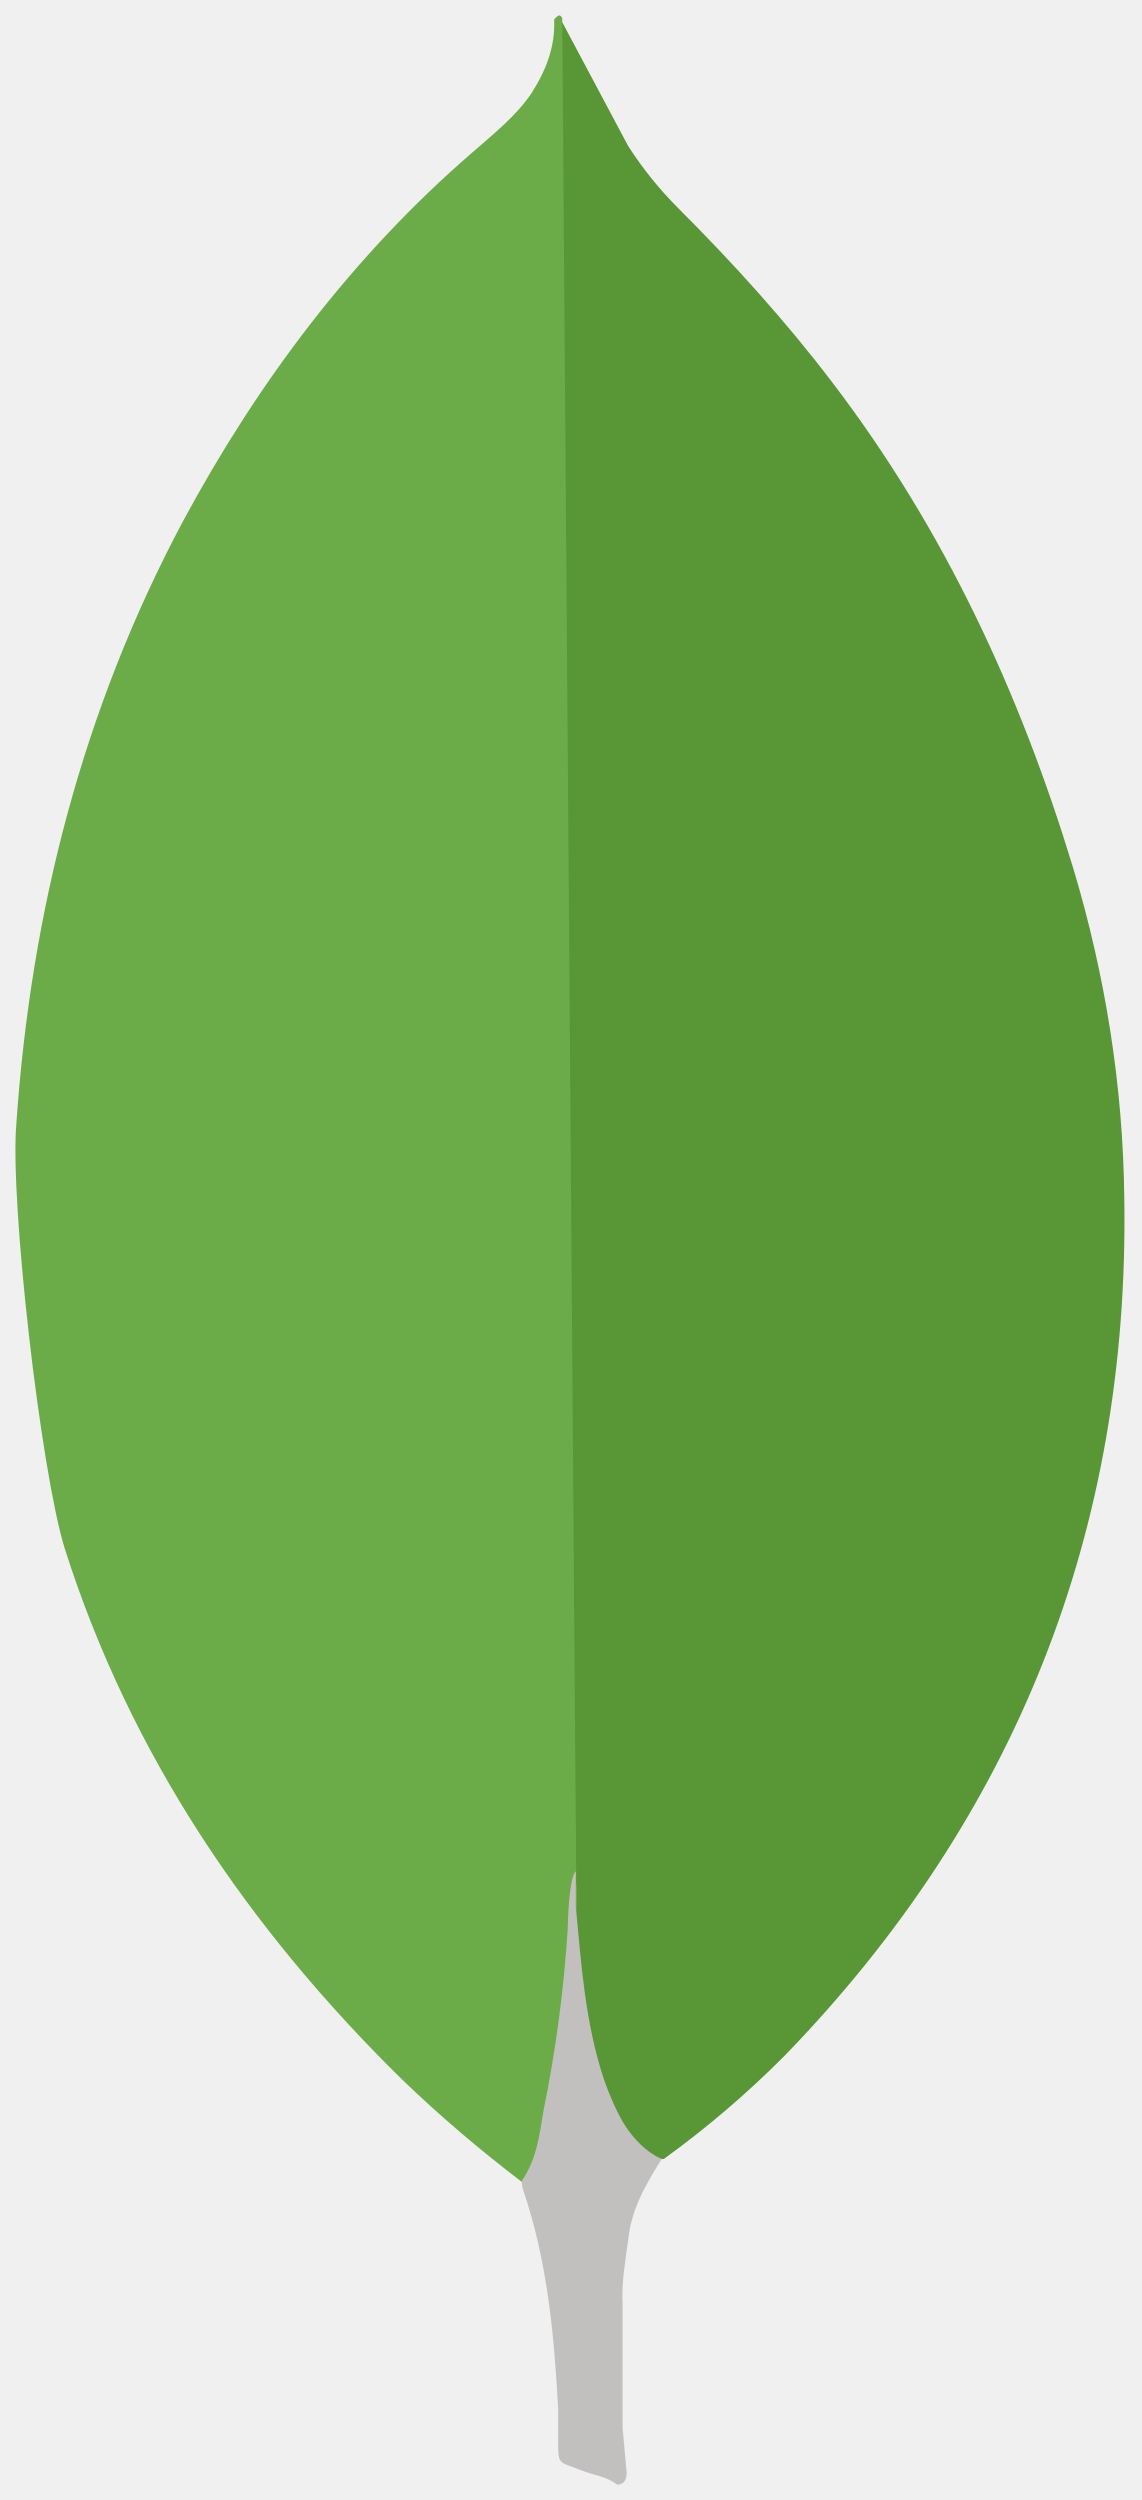
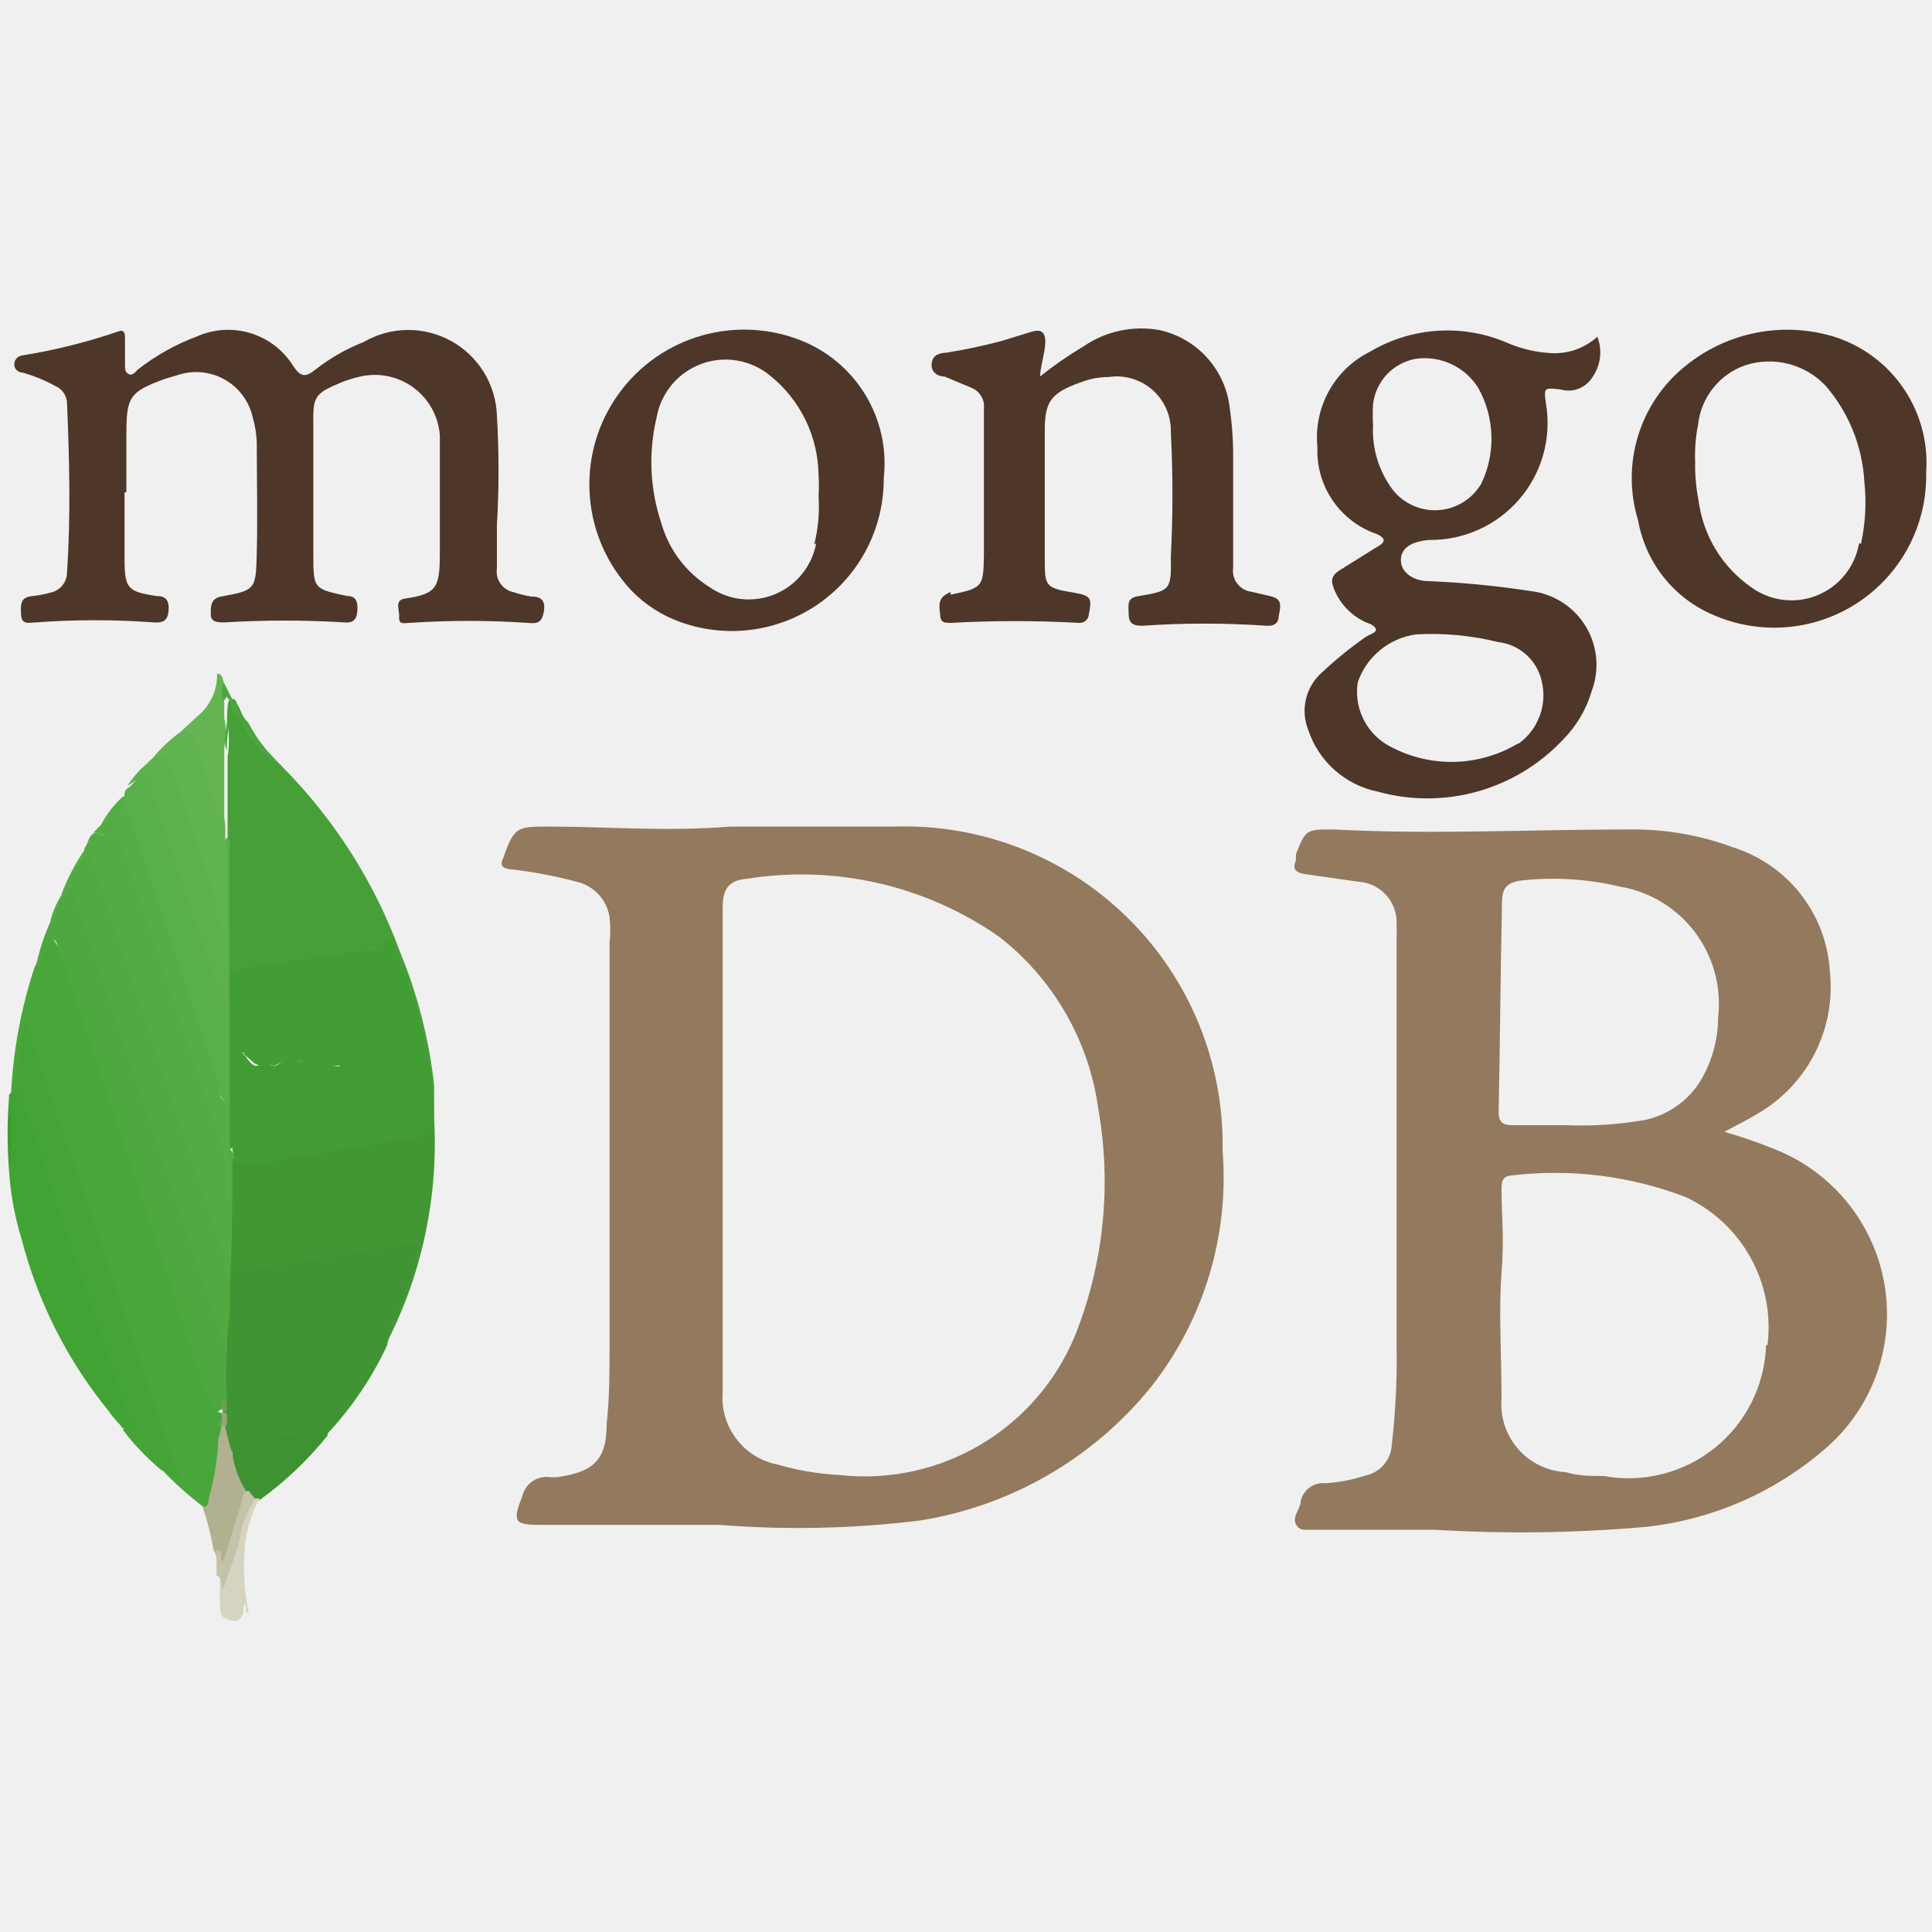
- <svg xmlns="http://www.w3.org/2000/svg" xmlns:xlink="http://www.w3.org/1999/xlink" viewBox="0 0 37 81" fill="#fff" fill-rule="evenodd" stroke="#000" stroke-linecap="round" stroke-linejoin="round">
-   <use xlink:href="#A" x=".5" y=".5" />
-   <symbol id="A" overflow="visible">
-     <g stroke="none" fill-rule="nonzero">
-       <path d="M17.716.218l2.135 4.01a11.98 11.98 0 0 0 1.612 2.005c1.787 1.787 3.485 3.66 5.01 5.665 3.617 4.75 6.057 9.999 7.799 15.729 1.045 3.485 1.613 7.059 1.655 10.674.175 10.807-3.53 20.086-10.999 27.798a31.74 31.74 0 0 1-3.925 3.355c-.74 0-1.09-.567-1.395-1.09-.568-.957-.915-2.05-1.09-3.137-.262-1.307-.435-2.615-.35-3.965v-.61c-.06-.155-.712-60.15-.453-60.433z" fill="#599636" />
-       <path d="M17.716.086c-.087-.175-.175-.042-.262.042.042.875-.262 1.655-.74 2.4-.5.74-1.22 1.307-1.917 1.917C10.922 7.8 7.872 11.853 5.43 16.385 2.18 22.484.505 29.021.03 35.903c-.217 2.482.785 11.242 1.567 13.769 2.135 6.709 5.97 12.332 10.937 17.211 1.22 1.175 2.5 2.265 3.875 3.312.392 0 .435-.35.5-.61a11.96 11.96 0 0 0 .392-1.7l.875-6.535-.46-61.265z" fill="#6cac48" />
-       <path d="M19.851 72.108c.087-1 .567-1.83 1.09-2.657-.5-.217-.915-.65-1.22-1.132-.262-.435-.48-.957-.65-1.437-.61-1.83-.74-3.75-.915-5.62v-1.132c-.217.175-.262 1.655-.262 1.875-.127 1.976-.389 3.942-.785 5.882-.13.785-.217 1.567-.7 2.265 0 .087 0 .175.042.305.785 2.31 1 4.662 1.132 7.059v.875c0 1.045-.042.825.825 1.175.35.13.74.175 1.09.435.262 0 .305-.217.305-.392l-.13-1.437v-4.01c-.042-.7.087-1.395.175-2.05z" fill="#c2bfbf" />
+ <svg xmlns="http://www.w3.org/2000/svg" width="100" height="100">
+   <defs>
+     <style>.cls-1 {
+         fill: #4e3629;
+       }
+ 
+       .cls-2 {
+         fill: #48a63a;
+       }
+ 
+       .cls-3 {
+         fill: #419433;
+       }
+ 
+       .cls-4 {
+         fill: #46a037;
+       }
+ 
+       .cls-5 {
+         fill: #429734;
+       }
+ 
+       .cls-6 {
+         fill: #4da83f;
+       }
+ 
+       .cls-7 {
+         fill: #45a437;
+       }
+ 
+       .cls-8 {
+         fill: #41a334;
+       }
+ 
+       .cls-9 {
+         fill: #59af49;
+       }
+ 
+       .cls-10 {
+         fill: #53ab43;
+       }
+ 
+       .cls-11 {
+         fill: #55ad46;
+       }
+ 
+       .cls-12 {
+         fill: #5db04c;
+       }
+ 
+       .cls-13 {
+         fill: #61b250;
+       }
+ 
+       .cls-14 {
+         fill: #3f9231;
+       }
+ 
+       .cls-15 {
+         fill: #65b453;
+       }
+ 
+       .cls-16 {
+         fill: #b1b192;
+       }
+ 
+       .cls-17 {
+         fill: #d6d4c0;
+       }
+ 
+       .cls-18 {
+         fill: #c4c2a9;
+       }
+ 
+       .cls-19 {
+         fill: #4ba73d;
+       }
+ 
+       .cls-20 {
+         fill: #399f2c;
+       }
+ 
+       .cls-21 {
+         fill: #50aa41;
+       }
+ 
+       .cls-22 {
+         fill: #93795d;
+       }
+ 
+       .cls-23 {
+         fill: #94a577;
+       }
+ 
+       .cls-24 {
+         fill: #6ea057;
+       }
+ 
+       .cls-25 {
+         fill: #439d35;
+       }
+ 
+       .cls-26 {
+         fill: #439b34;
+       }</style>
+   </defs>
+   <g>
+     <g stroke="null" id="svg_39">
+       <path stroke="null" id="svg_1" d="m6.447,25.492l0,3.423c0,1.538 0.149,1.712 1.662,1.935c0.447,0 0.645,0.198 0.62,0.695s-0.198,0.719 -0.769,0.67a41.751,41.751 0 0 0 -6.103,0c-0.323,0 -0.744,0.174 -0.769,-0.422s0,-0.893 0.62,-0.943a5.681,5.681 0 0 0 0.893,-0.174a1.067,1.067 0 0 0 0.868,-1.042c0.198,-2.927 0.124,-5.83 0,-8.757a0.992,0.992 0 0 0 -0.595,-0.893a8.335,8.335 0 0 0 -1.687,-0.695c-0.223,0 -0.471,-0.174 -0.447,-0.471a0.471,0.471 0 0 1 0.422,-0.422a30.017,30.017 0 0 0 4.961,-1.24c0.372,-0.149 0.347,0.223 0.347,0.422s0,0.794 0,1.191s0,0.447 0.149,0.571s0.347,0 0.496,-0.198a11.56,11.56 0 0 1 3.101,-1.737a3.969,3.969 0 0 1 4.961,1.538c0.397,0.595 0.645,0.595 1.166,0.174a9.923,9.923 0 0 1 2.481,-1.414a4.589,4.589 0 0 1 6.896,3.796a48.151,48.151 0 0 1 0,5.681c0,0.744 0,1.488 0,2.233a1.092,1.092 0 0 0 0.868,1.24l0,0a5.879,5.879 0 0 0 0.893,0.223c0.496,0 0.769,0.174 0.67,0.769s-0.347,0.645 -0.843,0.595a45.546,45.546 0 0 0 -6.103,0c-0.248,0 -0.571,0.124 -0.546,-0.298s-0.273,-0.893 0.347,-0.967c1.662,-0.248 1.761,-0.595 1.761,-2.481s0,-3.969 0,-5.954a3.374,3.374 0 0 0 -4.217,-3.026a5.83,5.83 0 0 0 -0.868,0.273c-1.439,0.595 -1.488,0.744 -1.464,2.282c0,2.208 0,4.391 0,6.599c0,1.811 0,1.811 1.761,2.183c0.447,0 0.546,0.298 0.521,0.719s-0.149,0.695 -0.67,0.645a52.096,52.096 0 0 0 -6.227,0c-0.323,0 -0.695,0 -0.695,-0.422s0,-0.819 0.546,-0.918c1.786,-0.323 1.786,-0.372 1.836,-2.233s0,-3.82 0,-5.755a5.185,5.185 0 0 0 -0.198,-1.24a3.002,3.002 0 0 0 -3.895,-2.233l-0.67,0.198c-1.811,0.67 -1.985,0.918 -1.985,2.828l0,3.026l-0.099,0.025z" class="cls-1" />
+       <path stroke="null" id="svg_2" d="m53.829,19.489a20.292,20.292 0 0 1 2.257,-1.563a5.284,5.284 0 0 1 3.92,-0.843a4.664,4.664 0 0 1 3.647,4.044a16.919,16.919 0 0 1 0.174,2.233c0,2.009 0,4.019 0,6.028a1.092,1.092 0 0 0 0.943,1.24l0.744,0.174c0.769,0.149 0.843,0.323 0.67,1.092c0,0.347 -0.223,0.521 -0.62,0.496a46.638,46.638 0 0 0 -6.45,0c-0.496,0 -0.695,-0.149 -0.695,-0.62s-0.124,-0.819 0.521,-0.918c1.662,-0.273 1.687,-0.323 1.662,-2.034a62.192,62.192 0 0 0 0,-6.45a2.803,2.803 0 0 0 -3.225,-2.853a4.019,4.019 0 0 0 -1.439,0.273c-1.538,0.546 -1.861,0.992 -1.861,2.481l0,6.648c0,1.414 0,1.513 1.513,1.761c0.868,0.149 0.943,0.273 0.769,1.116a0.471,0.471 0 0 1 -0.496,0.447l0,0a59.538,59.538 0 0 0 -6.648,0c-0.273,0 -0.521,0 -0.546,-0.347s-0.174,-0.843 0.273,-1.116s0.174,0 0.273,0c1.637,-0.347 1.687,-0.372 1.712,-2.059c0,-2.481 0,-4.961 0,-7.566a1.042,1.042 0 0 0 -0.67,-1.092l-1.364,-0.571c-0.323,0 -0.719,-0.198 -0.67,-0.67s0.422,-0.546 0.794,-0.571a28.231,28.231 0 0 0 2.803,-0.595l1.538,-0.471c0.521,-0.174 0.769,0 0.744,0.571s-0.223,1.042 -0.273,1.737z" class="cls-1" />
+       <path stroke="null" id="svg_3" d="m10.515,77.985a17.688,17.688 0 0 1 -2.158,-1.935c0.372,-0.223 0.521,0 0.67,0.248l-7.715,-22.972c-0.124,0.943 -0.298,1.91 -0.372,2.878c0,0.198 0,0.447 -0.372,0.471a24.981,24.981 0 0 1 1.216,-6.599a6.301,6.301 0 0 0 0.496,-1.29c0.149,-0.422 0.347,-0.372 0.595,0a2.481,2.481 0 0 1 0.422,0.943l7.442,22.327c0.149,0.447 0.223,0.992 0.819,1.116a0.447,0.447 0 0 1 0,0.422a3.547,3.547 0 0 0 0,1.017a10.99,10.99 0 0 1 -0.521,3.126c-0.05,0 -0.025,0.422 -0.521,0.248z" class="cls-2" />
+       <path stroke="null" id="svg_4" d="m20.041,69.625a17.588,17.588 0 0 1 -3.101,4.589a32.398,32.398 0 0 0 -4.093,0.521a1.042,1.042 0 0 0 -0.868,0.471c-0.496,-0.372 -0.347,-0.918 -0.447,-1.414s0,-0.471 0,-0.719a7.02,7.02 0 0 1 0,-0.719a12.404,12.404 0 0 1 0,-2.481a12.999,12.999 0 0 1 0.198,-2.183a3.473,3.473 0 0 0 0,-1.24a0.695,0.695 0 0 1 0.595,-0.769l0,0l8.707,-1.389c0.595,0 0.695,0 0.546,0.645a18.085,18.085 0 0 1 -1.29,3.746a5.185,5.185 0 0 0 -0.248,0.943z" class="cls-3" />
+       <path stroke="null" id="svg_5" d="m14.608,39.682a26.643,26.643 0 0 1 6.103,9.6a25.403,25.403 0 0 1 1.761,6.896c0,0.347 0,0.695 0,1.042a0.149,0.149 0 0 1 -0.198,0a9.6,9.6 0 0 1 -0.397,-2.481a38.129,38.129 0 0 0 -1.563,-5.284c-0.149,-0.397 -0.248,-0.521 -0.744,-0.372a37.385,37.385 0 0 1 -4.044,0.744l-3.2,0.62c-0.198,0 -0.422,0.149 -0.546,0c-0.174,-1.563 0,-3.101 0,-4.664a9.352,9.352 0 0 0 0,-2.208c0,-1.464 0,-2.927 0,-4.391a5.656,5.656 0 0 0 0,-1.712a3.026,3.026 0 0 1 0,-0.819c0,-0.174 0,-0.422 0.223,-0.471s0.223,0.223 0.323,0.347s0.223,0.645 0.521,0.868l0,0a8.038,8.038 0 0 0 1.761,2.282z" class="cls-4" />
+       <path stroke="null" id="svg_6" d="m22.423,57.246l0,0a22.649,22.649 0 0 1 -2.481,12.404c0,-0.819 0.595,-1.389 0.819,-2.133s0.62,-1.786 0.843,-2.729c0,-0.397 0,-0.471 -0.397,-0.397l-8.856,1.414c-0.323,0 -0.471,0.149 -0.471,0.521s0.149,0.893 0,1.29c-0.273,-0.298 -0.198,-0.67 -0.198,-1.017c0,-1.96 0.198,-3.895 0.149,-5.855a1.364,1.364 0 0 1 0,-0.62a0.298,0.298 0 0 1 0.273,-0.174a44.405,44.405 0 0 0 6.276,-0.868c0.918,0 1.811,-0.223 2.704,-0.397s1.116,-0.298 1.067,-1.092a0.521,0.521 0 0 1 0.273,-0.347z" class="cls-5" />
+       <path stroke="null" id="svg_7" d="m11.756,69.873a14.363,14.363 0 0 0 0,2.481c-0.174,0 0,0.347 -0.223,0.496l0,0c-0.198,0.223 -0.397,0.372 -0.571,0a7.74,7.74 0 0 1 -0.372,-0.893l-7.442,-22.5l0,0c-0.149,-0.298 -0.124,-0.843 -0.496,-0.843s-0.298,0.546 -0.447,0.843s0,0.447 -0.347,0.595a10.419,10.419 0 0 1 0.819,-2.481c0.347,-0.422 0.397,-0.992 0.695,-1.439s0,-0.447 0.397,-0.422s0.397,0.62 0.496,0.967l6.673,20.02a18.06,18.06 0 0 1 0.819,3.175z" class="cls-6" />
+       <path stroke="null" id="svg_8" d="m0.816,56.254a10.593,10.593 0 0 1 0.546,-3.324l7.914,23.641c-0.447,0 -0.546,-0.521 -0.918,-0.471a12.404,12.404 0 0 1 -2.009,-2.109c0.372,-0.149 0.198,-0.397 0,-0.645c-0.645,-1.885 -1.265,-3.771 -1.91,-5.631c-1.265,-3.622 -2.481,-7.269 -3.671,-10.89a1.092,1.092 0 0 1 0.05,-0.571z" class="cls-7" />
+       <path stroke="null" id="svg_9" d="m0.816,56.254c0.943,2.084 1.513,4.292 2.257,6.45q1.811,5.284 3.572,10.568c0,0.248 0.273,0.496 0.149,0.819l-0.447,-0.174l-0.223,-0.273a1.488,1.488 0 0 0 -0.471,-0.571a23.393,23.393 0 0 1 -4.54,-8.955a15.356,15.356 0 0 1 -0.645,-3.523a23.914,23.914 0 0 0 0,-3.771l0,-0.149l0.347,-0.422z" class="cls-8" />
+       <path stroke="null" id="svg_10" d="m11.756,43.354c0.223,0.198 0.124,0.471 0.124,0.719l0,6.375a0.719,0.719 0 0 1 0.198,0.571c0,1.96 0,3.895 0,5.855c-0.198,0.347 -0.397,0.248 -0.571,0a2.654,2.654 0 0 1 -0.323,-0.769c-1.588,-4.713 -3.126,-9.427 -4.738,-14.14a0.893,0.893 0 0 1 0,-0.794a0.397,0.397 0 0 1 0.248,-0.422c0.819,-0.868 1.042,-0.819 1.439,0.323l3.448,10.345c0,-1.116 0,-2.109 0,-3.101c0,-1.389 0,-2.778 0,-4.143c0,-0.323 -0.05,-0.62 0.174,-0.819z" class="cls-9" />
+       <path stroke="null" id="svg_11" d="m12.029,60.049c0,2.208 0,4.391 -0.149,6.599c-0.347,0 -0.298,-0.323 -0.323,-0.521a4.961,4.961 0 0 0 -0.323,-1.439l-6.624,-19.846a4.242,4.242 0 0 1 -0.223,-0.744a0.248,0.248 0 0 1 0,-0.223c0.174,-0.198 0.174,-0.521 0.397,-0.695s0.521,0 0.719,0.198a2.109,2.109 0 0 1 0.273,0.645c1.861,5.706 3.845,11.362 5.731,17.067a2.605,2.605 0 0 1 0.149,0.595a5.631,5.631 0 0 1 0,-2.233a0.198,0.198 0 0 1 0.198,0a0.447,0.447 0 0 1 0.174,0.595z" class="cls-10" />
+       <path stroke="null" id="svg_12" d="m11.88,59.479l0,2.803l-0.124,0s0,-0.124 0,-0.198a77.895,77.895 0 0 0 -3.746,-12.404c-0.645,-2.059 -1.389,-4.118 -2.059,-6.177c-0.149,-0.447 -0.323,-0.695 -0.819,-0.62a5.284,5.284 0 0 1 1.265,-1.687a3.696,3.696 0 0 0 0.422,1.464l4.54,13.644c0,0.273 0,0.695 0.496,0.769a3.498,3.498 0 0 1 0.025,2.406z" class="cls-11" />
+       <path stroke="null" id="svg_13" d="m11.756,48.414l0,3.399a0.496,0.496 0 0 1 -0.422,-0.397l-3.423,-10.196c-0.372,-1.141 -0.372,-1.141 -1.315,-0.546a5.234,5.234 0 0 1 0.967,-1.116c0.843,-0.843 1.092,-0.794 1.464,0.347c0.645,1.935 1.34,3.87 2.009,5.805a17.216,17.216 0 0 0 0.719,2.704z" class="cls-12" />
+       <path stroke="null" id="svg_14" d="m11.756,48.414a1.91,1.91 0 0 1 -0.546,-1.439a2.109,2.109 0 0 0 -0.198,-0.868l-2.034,-5.929c-0.397,-1.166 -0.397,-1.166 -1.34,-0.595a7.765,7.765 0 0 1 1.687,-1.687c0.447,-0.273 0.695,-0.223 0.918,0.323c0.546,1.29 0.719,2.679 1.29,3.944c0.273,0.595 0,1.29 0.223,1.91l0,4.341z" class="cls-13" />
+       <path stroke="null" id="svg_15" d="m5.132,42.783c0.62,-0.447 0.62,-0.447 0.893,0.323c1.836,5.458 3.647,10.915 5.507,16.348a9.923,9.923 0 0 1 0.223,2.481c-0.769,-1.836 -1.315,-3.771 -1.96,-5.681c-1.414,-4.118 -2.803,-8.261 -4.192,-12.404c0,-0.397 -0.223,-0.794 -0.769,-0.744l0.298,-0.323z" class="cls-10" />
+       <path stroke="null" id="svg_16" d="m12.029,75.256c0,-0.447 0,-0.571 0.571,-0.595c1.265,-0.124 2.481,-0.372 3.771,-0.595c0.248,0 0.521,-0.174 0.595,0.223a18.035,18.035 0 0 1 -3.523,3.349a0.273,0.273 0 0 1 -0.298,0a1.96,1.96 0 0 1 -0.546,-0.471c-0.347,-0.62 -0.843,-1.166 -0.571,-1.91z" class="cls-14" />
+       <path stroke="null" id="svg_17" d="m11.756,44.048c-0.323,-0.372 0,-0.868 -0.198,-1.29c-0.323,-0.819 -0.571,-1.687 -0.843,-2.481s-0.372,-1.29 -0.595,-1.91s-0.347,-0.62 -0.794,-0.471l0.918,-0.843a2.754,2.754 0 0 0 0.992,-2.183c0.298,0 0.298,0.347 0.372,0.521s-0.149,0.645 0,0.967l0,0.843c0.174,0.546 0,1.141 0,1.687l0,5.185l0.149,-0.025z" class="cls-15" />
+       <path stroke="null" id="svg_18" d="m12.029,75.256a4.813,4.813 0 0 0 0.719,1.935c-0.298,1.315 -0.843,2.481 -1.265,3.895c-0.372,-0.248 -0.198,-0.62 -0.422,-0.819a14.339,14.339 0 0 0 -0.571,-2.257c0.298,0 0.298,-0.273 0.323,-0.471a13.669,13.669 0 0 0 0.496,-3.151c0.149,-0.223 0,-0.471 0,-0.695s0.248,0 0.323,0a12.404,12.404 0 0 0 0.397,1.563z" class="cls-16" />
+       <path stroke="null" id="svg_19" d="m13.194,77.563l0.248,0a6.301,6.301 0 0 0 -0.794,2.927a12.131,12.131 0 0 0 0.223,3.002c-0.298,0 0,-0.372 -0.248,-0.471c0,0.868 -0.347,1.042 -0.943,0.744a0.422,0.422 0 0 1 -0.273,-0.422a11.56,11.56 0 0 1 0,-1.861c0.347,0 0.347,0.198 0.298,0.447c0.521,-1.265 0.695,-2.63 1.216,-3.895c-0.05,-0.174 -0.05,-0.521 0.273,-0.471z" class="cls-17" />
+       <path stroke="null" id="svg_20" d="m13.194,77.563a6.673,6.673 0 0 0 -0.819,2.257a20.838,20.838 0 0 1 -0.843,2.481c-0.124,-0.298 0,-0.62 -0.323,-0.769l0,-1.29c0.546,0 0,0.471 0.347,0.595c0.323,-1.067 0.645,-2.133 0.992,-3.2c0,-0.149 0,-0.422 0.323,-0.471l0.323,0.397z" class="cls-18" />
+       <path stroke="null" id="svg_21" d="m14.608,39.682a4.664,4.664 0 0 1 -2.133,-2.481a23.021,23.021 0 0 0 2.133,2.481z" class="cls-19" />
+       <path stroke="null" id="svg_22" d="m0.468,56.824a12.007,12.007 0 0 1 0,3.771a23.914,23.914 0 0 1 0,-3.771z" class="cls-20" />
+       <path stroke="null" id="svg_23" d="m4.437,43.899l0,0.174c0,0.769 -0.471,1.265 -0.843,1.811l-0.273,0.422a0,0 0 1 1 -0.149,0a11.139,11.139 0 0 1 1.265,-2.406z" class="cls-10" />
+       <path stroke="null" id="svg_24" d="m11.607,36.333a0.918,0.918 0 0 1 0,-0.967l0.893,1.786c-0.496,0 -0.397,-0.67 -0.67,-0.967s0,-0.223 -0.174,0s-0.025,0.074 -0.05,0.149z" class="cls-19" />
+       <path stroke="null" id="svg_25" d="m3.197,46.306l0.149,0c-0.298,0.422 -0.273,1.042 -0.744,1.389a4.614,4.614 0 0 1 0.595,-1.389z" class="cls-21" />
+       <path stroke="null" id="svg_26" d="m5.653,73.098a0.546,0.546 0 0 1 0.471,0.571l-0.471,-0.571z" class="cls-7" />
+       <path stroke="null" id="svg_27" d="m63.281,59.528a16.472,16.472 0 0 0 -17.018,-16.745c-2.952,0 -5.879,0 -8.435,0c-3.399,0.273 -6.425,0 -9.427,0c-1.637,0 -1.786,0 -2.357,1.637l0,0c-0.198,0.397 0,0.521 0.347,0.571a22.848,22.848 0 0 1 3.448,0.645a2.233,2.233 0 0 1 1.712,1.836a5.904,5.904 0 0 1 0,1.315q0,10.419 0,20.838c0,1.364 0,2.704 -0.149,4.068c0,1.836 -0.645,2.481 -2.481,2.754a1.935,1.935 0 0 1 -0.546,0a1.29,1.29 0 0 0 -1.34,0.992c-0.521,1.34 -0.422,1.488 0.967,1.488c3.076,0 6.177,0 9.253,0a51.475,51.475 0 0 0 10.345,-0.223a19.275,19.275 0 0 0 11.982,-6.921a17.514,17.514 0 0 0 3.696,-12.255zm-7.616,9.551a11.784,11.784 0 0 1 -12.205,7.269a14.388,14.388 0 0 1 -3.225,-0.546a3.523,3.523 0 0 1 -2.828,-3.746c0,-4.068 0,-8.137 0,-12.404s0,-8.41 0,-12.701c0,-0.943 0.323,-1.389 1.24,-1.464a17.861,17.861 0 0 1 13.073,3.002a13.619,13.619 0 0 1 5.135,8.955a21.508,21.508 0 0 1 -1.191,11.635z" class="cls-22" />
+       <path stroke="null" id="svg_28" d="m91.908,59.503a25.353,25.353 0 0 0 -2.654,-0.918c0.62,-0.347 1.116,-0.571 1.588,-0.868a7.566,7.566 0 0 0 3.87,-7.442a7.169,7.169 0 0 0 -4.961,-6.4a14.884,14.884 0 0 0 -5.408,-0.943c-5.11,0 -10.221,0.273 -15.356,0c-1.364,0 -1.414,0 -1.91,1.29l0,0.323c-0.198,0.447 0,0.62 0.447,0.695l2.778,0.397a2.109,2.109 0 0 1 1.985,2.233a6.5,6.5 0 0 1 0,0.695c0,7.02 0,14.066 0,21.111a38.948,38.948 0 0 1 -0.248,5.11a1.712,1.712 0 0 1 -1.364,1.588a8.41,8.41 0 0 1 -2.059,0.397a1.191,1.191 0 0 0 -1.29,0.918c0,0.273 -0.198,0.521 -0.273,0.794a0.521,0.521 0 0 0 0.571,0.695l6.599,0a73.852,73.852 0 0 0 10.99,-0.149a16.968,16.968 0 0 0 9.402,-4.168a9.179,9.179 0 0 0 -2.704,-15.356zm-14.165,-12.825c0,-0.769 0.323,-1.042 1.116,-1.116a14.884,14.884 0 0 1 4.961,0.323a6.152,6.152 0 0 1 5.11,6.772a6.425,6.425 0 0 1 -0.967,3.374a4.49,4.49 0 0 1 -2.803,1.935a19.077,19.077 0 0 1 -4.118,0.273c-0.943,0 -1.861,0 -2.803,0c-0.471,0 -0.67,-0.198 -0.67,-0.67c0.074,-3.721 0.099,-7.293 0.174,-10.89zm13.669,22.947a7.12,7.12 0 0 1 -8.41,6.772c-0.645,0 -1.315,0 -1.96,-0.198a3.523,3.523 0 0 1 -3.324,-3.796c0,-2.233 -0.149,-4.614 0,-6.5s0,-3.002 0,-4.292c0,-0.372 0,-0.744 0.521,-0.769a18.854,18.854 0 0 1 9.005,1.116a7.442,7.442 0 0 1 4.242,7.665l-0.074,0z" class="cls-22" />
+       <path stroke="null" id="svg_29" d="m79.281,30.603a47.134,47.134 0 0 0 -5.284,-0.521c-0.918,0 -1.488,-0.496 -1.488,-1.092s0.496,-0.967 1.488,-1.042l0,0a6.053,6.053 0 0 0 6.028,-7.02c-0.124,-0.868 -0.124,-0.868 0.744,-0.769a1.464,1.464 0 0 0 1.662,-0.645a2.233,2.233 0 0 0 0.248,-2.084a3.299,3.299 0 0 1 -2.481,0.843a6.723,6.723 0 0 1 -2.109,-0.496a7.839,7.839 0 0 0 -7.169,0.422a4.961,4.961 0 0 0 -2.729,4.961a4.54,4.54 0 0 0 3.026,4.465c0.595,0.248 0.471,0.471 0,0.719l-1.786,1.116c-0.595,0.347 -0.546,0.62 -0.347,1.116a3.2,3.2 0 0 0 1.464,1.563c0.223,0.124 0.496,0.149 0.645,0.372s-0.323,0.323 -0.521,0.471a19.846,19.846 0 0 0 -2.233,1.811a2.654,2.654 0 0 0 -0.719,3.002a4.788,4.788 0 0 0 3.572,3.175a9.625,9.625 0 0 0 9.625,-2.704a5.904,5.904 0 0 0 1.464,-2.481a3.845,3.845 0 0 0 -3.101,-5.185zm-8.211,-8.583a8.534,8.534 0 0 1 0,-1.116a2.704,2.704 0 0 1 2.208,-2.332a3.275,3.275 0 0 1 3.225,1.488a5.383,5.383 0 0 1 0.174,4.961a2.778,2.778 0 0 1 -4.614,0.298a5.135,5.135 0 0 1 -0.992,-3.349l0,0.05zm7.442,16.497a6.698,6.698 0 0 1 -6.772,0a3.2,3.2 0 0 1 -1.464,-3.2a3.721,3.721 0 0 1 3.026,-2.481a14.413,14.413 0 0 1 4.242,0.397a2.605,2.605 0 0 1 2.257,2.034a3.076,3.076 0 0 1 -1.166,3.2l-0.124,0.05z" class="cls-1" />
+       <path stroke="null" id="svg_30" d="m94.488,17.306a8.335,8.335 0 0 0 -7.219,1.612a7.442,7.442 0 0 0 -2.481,8.013a6.549,6.549 0 0 0 4.044,4.961a7.864,7.864 0 0 0 10.866,-7.442a6.847,6.847 0 0 0 -5.21,-7.145zm1.737,10.816a3.547,3.547 0 0 1 -5.606,2.257a6.475,6.475 0 0 1 -2.704,-4.49a9.179,9.179 0 0 1 -0.174,-2.009a7.963,7.963 0 0 1 0.149,-1.885a3.671,3.671 0 0 1 2.481,-3.101a4.019,4.019 0 0 1 4.118,1.067a8.31,8.31 0 0 1 2.009,4.961a10.097,10.097 0 0 1 -0.174,3.225l-0.099,-0.025z" class="cls-1" />
+       <path stroke="null" id="svg_31" d="m41.351,17.579a8.013,8.013 0 0 0 -8.633,13.024a6.624,6.624 0 0 0 2.481,1.588a7.864,7.864 0 0 0 10.543,-7.442a6.847,6.847 0 0 0 -4.391,-7.169zm0.893,10.543a3.547,3.547 0 0 1 -5.532,2.257a5.731,5.731 0 0 1 -2.481,-3.299a9.923,9.923 0 0 1 -0.248,-5.458a3.622,3.622 0 0 1 5.904,-2.158a6.698,6.698 0 0 1 2.481,5.11a8.385,8.385 0 0 1 0,1.116a7.864,7.864 0 0 1 -0.223,2.481l0.099,-0.05z" class="cls-1" />
+       <path stroke="null" id="svg_32" d="m11.731,73.792l-0.248,0s0,-0.174 0,-0.273l0,-0.422l0,0c0.149,0 0.198,0 0.273,0.149l-0.025,0.546z" class="cls-23" />
+       <path stroke="null" id="svg_33" d="m11.458,73.371l0,0.273c0,0.223 0,0.496 -0.149,0.719c0.05,-0.323 -0.099,-0.67 0.149,-0.992z" class="cls-6" />
+       <path stroke="null" id="svg_34" d="m3.619,45.884c0,-0.695 0.695,-1.166 0.843,-1.811c0.273,0.198 0.298,0.521 0.397,0.819c2.257,6.723 4.465,13.446 6.748,20.168c0.174,0.546 0,1.116 0.298,1.612l0,0.992c0,0.744 -0.223,1.488 -0.149,2.233c-0.744,-1.836 -1.315,-3.746 -1.96,-5.631c-1.985,-5.904 -3.969,-11.858 -5.929,-17.787c-0.05,-0.223 -0.074,-0.471 -0.248,-0.595z" class="cls-21" />
+       <path stroke="null" id="svg_35" d="m11.731,73.098l-0.273,-0.149c0,-0.223 0,-0.521 0.273,-0.571l0,0.719z" class="cls-24" />
+       <path stroke="null" id="svg_36" d="m11.88,59.479l0,-9.03a5.135,5.135 0 0 1 2.257,-0.546c1.612,-0.298 3.25,-0.496 4.961,-0.744a0.918,0.918 0 0 0 0.521,-0.149c0.695,-0.645 0.769,0 0.992,0.422a43.388,43.388 0 0 1 1.588,5.21c-0.521,0.471 -1.191,0.298 -1.786,0.347a7.765,7.765 0 0 1 -2.009,0c-0.496,0 -0.893,0.298 -1.315,0.124s-1.067,0 -1.588,-0.198a1.91,1.91 0 0 0 -0.744,0c-0.298,0 -0.62,0.546 -0.918,0c0,0 0,0 0,0c-0.471,0.496 -0.769,0 -1.067,-0.223s0,-0.198 -0.273,-0.223s-0.124,0.372 -0.124,0.571l0,3.498c0,0.273 0,0.571 -0.174,0.794l-0.323,0.149z" class="cls-25" />
+       <path stroke="null" id="svg_37" d="m12.029,59.479l0,-4.614c0,-0.198 0,-0.471 0.174,-0.521s0.372,0.149 0.496,0.323c0.471,0.67 0.645,0.67 1.141,0c0,0.595 0.397,0.571 0.595,0.397a0.992,0.992 0 0 1 0.967,-0.174c0.571,0.223 1.166,0 1.737,0.223s0.595,0 0.397,-0.546c0.323,0.496 0.67,0.372 1.116,0.347l2.481,-0.124c0.347,0 0.695,0 1.042,-0.149l0.298,2.654c0,1.513 0,1.464 -1.464,1.687c-2.481,0.372 -4.961,0.819 -7.442,1.216a2.853,2.853 0 0 1 -1.439,0l-0.099,-0.719z" class="cls-26" />
+       <path stroke="null" id="svg_38" d="m11.756,38.864c-0.273,-0.546 0,-1.116 0,-1.687c0.149,0.546 -0.074,1.141 0,1.687z" class="cls-19" />
    </g>
-   </symbol>
+   </g>
</svg>
